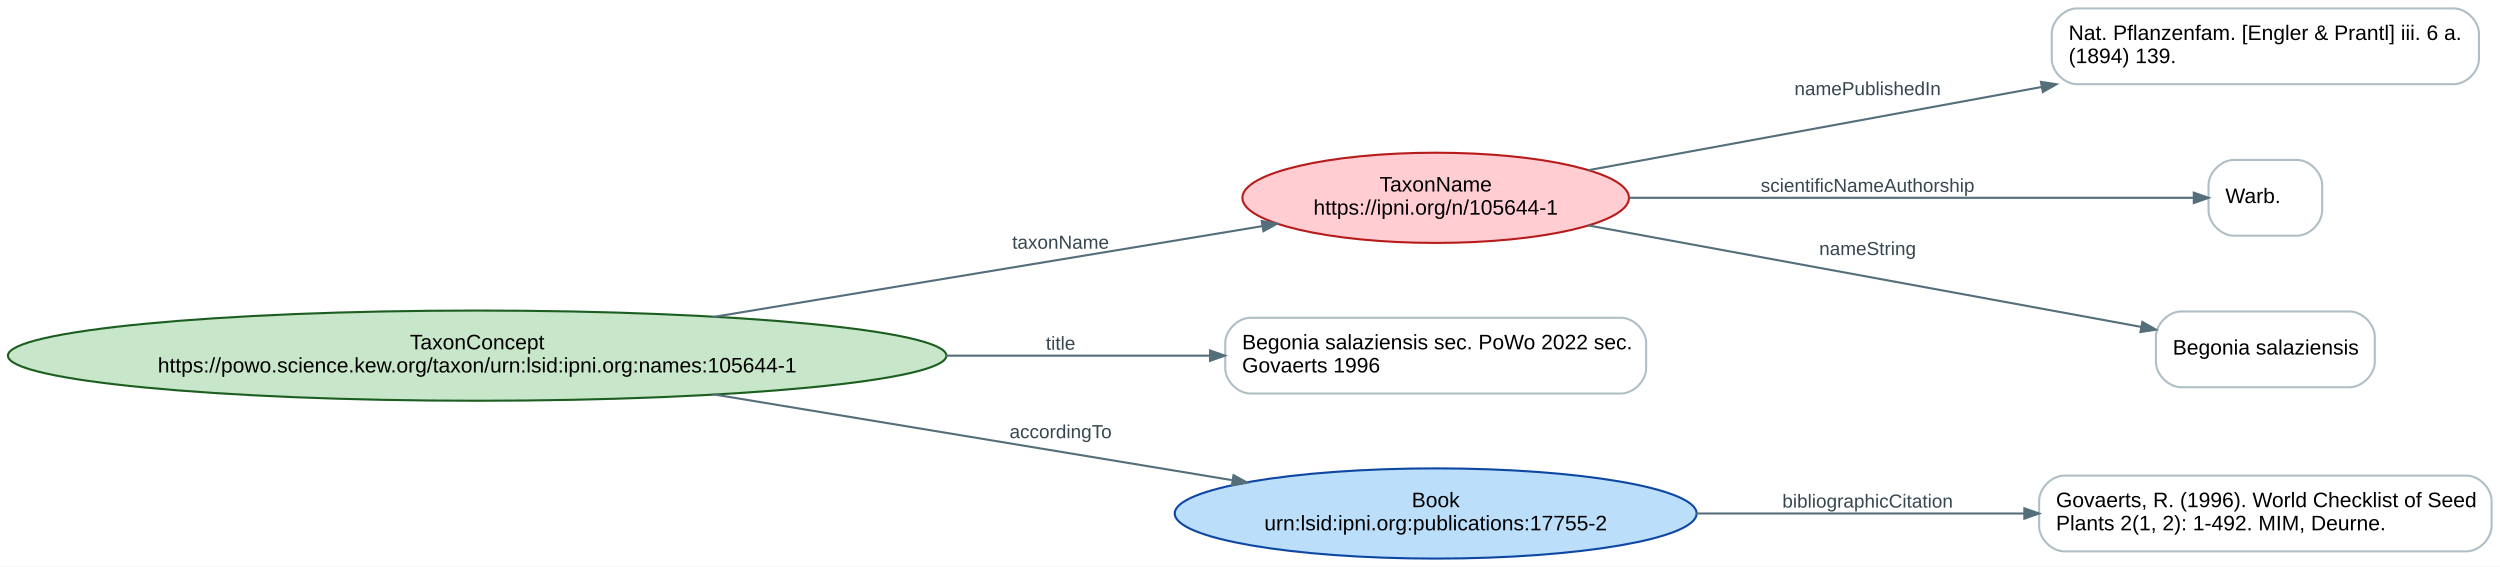
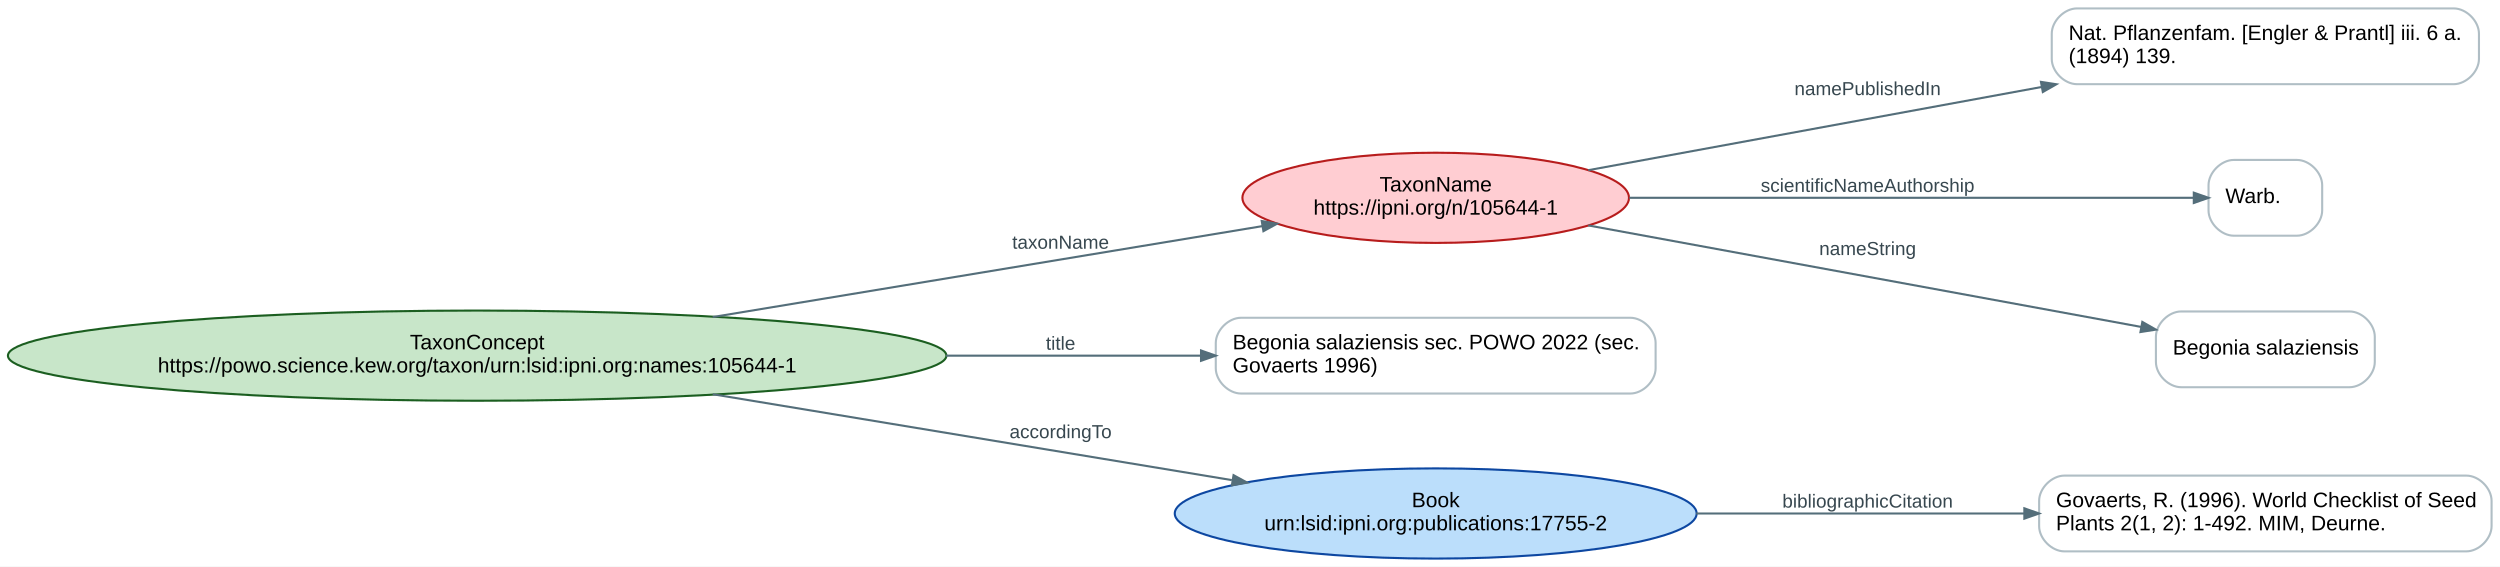
<svg xmlns="http://www.w3.org/2000/svg" width="100%" height="100%" viewBox="0.00 0.00 1187.96 269.21">
  <g id="graph0" class="graph" transform="scale(1 1) rotate(0) translate(4 265.21)">
    <polygon fill="white" stroke="transparent" points="-4,4 -4,-265.21 1183.96,-265.21 1183.96,4 -4,4" />
    <g id="node1" class="node">
      <ellipse fill="#ffcdd2" stroke="#b71c1c" cx="678.22" cy="-171.21" rx="91.85" ry="21.43" />
      <text text-anchor="middle" x="678.22" y="-174.21" font-family="Arial,Helvetica" font-size="10.00">TaxonName</text>
      <text text-anchor="middle" x="678.22" y="-163.21" font-family="Arial,Helvetica" font-size="10.00">https://ipni.org/n/105644-1</text>
    </g>
    <g id="node2" class="node">
      <path fill="#ffffff" stroke="#b0bec5" d="M1161.96,-261.21C1161.96,-261.21 982.96,-261.21 982.96,-261.21 976.96,-261.21 970.96,-255.21 970.96,-249.21 970.96,-249.21 970.96,-237.21 970.96,-237.21 970.96,-231.21 976.96,-225.21 982.96,-225.21 982.96,-225.21 1161.96,-225.21 1161.96,-225.21 1167.96,-225.21 1173.96,-231.21 1173.96,-237.21 1173.96,-237.21 1173.96,-249.21 1173.96,-249.21 1173.96,-255.21 1167.96,-261.21 1161.96,-261.21" />
      <text text-anchor="start" x="978.96" y="-246.21" font-family="Arial,Helvetica" font-size="10.00">Nat. Pflanzenfam. [Engler &amp; Prantl] iii. 6 a.</text>
      <text text-anchor="start" x="978.96" y="-235.21" font-family="Arial,Helvetica" font-size="10.00">(1894) 139.</text>
    </g>
    <g id="edge1" class="edge">
      <path fill="none" stroke="#546e7a" d="M750.71,-184.34C810.95,-195.39 897.99,-211.37 966.2,-223.89" />
      <polygon fill="#546e7a" stroke="#546e7a" points="965.83,-226.31 973.16,-225.17 966.72,-221.49 965.83,-226.31" />
      <text text-anchor="middle" x="883.46" y="-220.01" font-family="Arial,Helvetica" font-size="9.00" fill="#37474f">namePublishedIn</text>
    </g>
    <g id="node3" class="node">
      <path fill="#ffffff" stroke="#b0bec5" d="M1087.46,-189.21C1087.46,-189.21 1057.46,-189.21 1057.46,-189.21 1051.46,-189.21 1045.46,-183.21 1045.46,-177.21 1045.46,-177.21 1045.46,-165.21 1045.46,-165.21 1045.46,-159.21 1051.46,-153.21 1057.46,-153.21 1057.46,-153.21 1087.46,-153.21 1087.46,-153.21 1093.46,-153.21 1099.46,-159.21 1099.46,-165.21 1099.46,-165.21 1099.46,-177.21 1099.46,-177.21 1099.46,-183.21 1093.46,-189.21 1087.46,-189.21" />
      <text text-anchor="start" x="1053.46" y="-168.71" font-family="Arial,Helvetica" font-size="10.00">Warb.</text>
    </g>
    <g id="edge2" class="edge">
      <path fill="none" stroke="#546e7a" d="M770.2,-171.21C855.92,-171.21 979.71,-171.21 1038.31,-171.21" />
      <polygon fill="#546e7a" stroke="#546e7a" points="1038.46,-173.66 1045.46,-171.21 1038.46,-168.76 1038.46,-173.66" />
      <text text-anchor="middle" x="883.46" y="-174.01" font-family="Arial,Helvetica" font-size="9.00" fill="#37474f">scientificNameAuthorship</text>
    </g>
    <g id="node4" class="node">
      <path fill="#ffffff" stroke="#b0bec5" d="M1112.46,-117.21C1112.46,-117.21 1032.46,-117.21 1032.46,-117.21 1026.46,-117.21 1020.46,-111.21 1020.46,-105.21 1020.46,-105.21 1020.46,-93.21 1020.46,-93.21 1020.46,-87.21 1026.46,-81.21 1032.46,-81.21 1032.46,-81.21 1112.46,-81.21 1112.46,-81.21 1118.46,-81.21 1124.46,-87.21 1124.46,-93.21 1124.46,-93.21 1124.46,-105.21 1124.46,-105.21 1124.46,-111.21 1118.46,-117.21 1112.46,-117.21" />
      <text text-anchor="start" x="1028.46" y="-96.71" font-family="Arial,Helvetica" font-size="10.00">Begonia salaziensis</text>
    </g>
    <g id="edge3" class="edge">
      <path fill="none" stroke="#546e7a" d="M750.71,-158.09C826.12,-144.25 943.51,-122.7 1013.41,-109.87" />
      <polygon fill="#546e7a" stroke="#546e7a" points="1014,-112.25 1020.44,-108.58 1013.12,-107.43 1014,-112.25" />
      <text text-anchor="middle" x="883.46" y="-144.01" font-family="Arial,Helvetica" font-size="9.00" fill="#37474f">nameString</text>
    </g>
    <g id="node5" class="node">
      <ellipse fill="#c8e6c9" stroke="#1b5e20" cx="222.74" cy="-96.21" rx="222.98" ry="21.43" />
      <text text-anchor="middle" x="222.74" y="-99.21" font-family="Arial,Helvetica" font-size="10.00">TaxonConcept</text>
      <text text-anchor="middle" x="222.74" y="-88.21" font-family="Arial,Helvetica" font-size="10.00">https://powo.science.kew.org/taxon/urn:lsid:ipni.org:names:105644-1</text>
    </g>
    <g id="edge6" class="edge">
      <path fill="none" stroke="#546e7a" d="M334.67,-114.56C415.45,-127.92 523.03,-145.71 595.92,-157.77" />
      <polygon fill="#546e7a" stroke="#546e7a" points="595.56,-160.19 602.87,-158.92 596.36,-155.36 595.56,-160.19" />
      <text text-anchor="middle" x="499.98" y="-147.01" font-family="Arial,Helvetica" font-size="9.00" fill="#37474f">taxonName</text>
    </g>
    <g id="node6" class="node">
-       <path fill="#ffffff" stroke="#b0bec5" d="M766.22,-114.21C766.22,-114.21 590.22,-114.21 590.22,-114.21 584.22,-114.21 578.22,-108.21 578.22,-102.21 578.22,-102.21 578.22,-90.21 578.22,-90.21 578.22,-84.21 584.22,-78.21 590.22,-78.21 590.22,-78.21 766.22,-78.21 766.22,-78.21 772.22,-78.21 778.22,-84.21 778.22,-90.21 778.22,-90.21 778.22,-102.21 778.22,-102.21 778.22,-108.21 772.22,-114.21 766.22,-114.21" />
-       <text text-anchor="start" x="586.22" y="-99.21" font-family="Arial,Helvetica" font-size="10.00">Begonia salaziensis sec. PoWo 2022 sec.</text>
-       <text text-anchor="start" x="586.22" y="-88.21" font-family="Arial,Helvetica" font-size="10.00">Govaerts 1996</text>
+       <path fill="#ffffff" stroke="#b0bec5" d="M770.72,-114.21C770.72,-114.21 585.72,-114.21 585.72,-114.21 579.72,-114.21 573.72,-108.21 573.72,-102.21 573.72,-102.21 573.72,-90.21 573.72,-90.21 573.72,-84.21 579.72,-78.21 585.72,-78.21 585.72,-78.21 770.72,-78.21 770.72,-78.21 776.72,-78.21 782.72,-84.21 782.72,-90.21 782.72,-90.21 782.72,-102.21 782.72,-102.21 782.72,-108.21 776.72,-114.21 770.72,-114.21" />
+       <text text-anchor="start" x="581.72" y="-99.21" font-family="Arial,Helvetica" font-size="10.00">Begonia salaziensis sec. POWO 2022 (sec.</text>
+       <text text-anchor="start" x="581.72" y="-88.21" font-family="Arial,Helvetica" font-size="10.00">Govaerts 1996)</text>
    </g>
    <g id="edge4" class="edge">
-       <path fill="none" stroke="#546e7a" d="M445.5,-96.21C489.09,-96.21 532.93,-96.21 570.56,-96.21" />
-       <polygon fill="#546e7a" stroke="#546e7a" points="571,-98.66 578,-96.21 571,-93.76 571,-98.66" />
+       <path fill="none" stroke="#546e7a" d="M445.5,-96.21C487.51,-96.21 529.75,-96.21 566.44,-96.21" />
+       <polygon fill="#546e7a" stroke="#546e7a" points="566.71,-98.66 573.71,-96.21 566.71,-93.76 566.71,-98.66" />
      <text text-anchor="middle" x="499.98" y="-99.01" font-family="Arial,Helvetica" font-size="9.00" fill="#37474f">title</text>
    </g>
    <g id="node7" class="node">
      <ellipse fill="#bbdefb" stroke="#0d47a1" cx="678.22" cy="-21.21" rx="123.99" ry="21.43" />
      <text text-anchor="middle" x="678.22" y="-24.21" font-family="Arial,Helvetica" font-size="10.00">Book</text>
      <text text-anchor="middle" x="678.22" y="-13.21" font-family="Arial,Helvetica" font-size="10.00">urn:lsid:ipni.org:publications:17755-2</text>
    </g>
    <g id="edge5" class="edge">
      <path fill="none" stroke="#546e7a" d="M334.67,-77.87C410.22,-65.37 509.21,-49 581.34,-37.07" />
      <polygon fill="#546e7a" stroke="#546e7a" points="582.16,-39.42 588.67,-35.86 581.36,-34.58 582.16,-39.42" />
      <text text-anchor="middle" x="499.98" y="-57.01" font-family="Arial,Helvetica" font-size="9.00" fill="#37474f">accordingTo</text>
    </g>
    <g id="node8" class="node">
      <path fill="#ffffff" stroke="#b0bec5" d="M1167.96,-39.21C1167.96,-39.21 976.96,-39.21 976.96,-39.21 970.96,-39.21 964.96,-33.21 964.96,-27.21 964.96,-27.21 964.96,-15.21 964.96,-15.21 964.96,-9.21 970.96,-3.21 976.96,-3.21 976.96,-3.21 1167.96,-3.21 1167.96,-3.21 1173.96,-3.21 1179.96,-9.21 1179.96,-15.21 1179.96,-15.21 1179.96,-27.21 1179.96,-27.21 1179.96,-33.21 1173.96,-39.21 1167.96,-39.21" />
      <text text-anchor="start" x="972.96" y="-24.21" font-family="Arial,Helvetica" font-size="10.00">Govaerts, R. (1996). World Checklist of Seed</text>
      <text text-anchor="start" x="972.96" y="-13.21" font-family="Arial,Helvetica" font-size="10.00">Plants 2(1, 2): 1-492. MIM, Deurne.</text>
    </g>
    <g id="edge7" class="edge">
      <path fill="none" stroke="#546e7a" d="M801.98,-21.21C851.78,-21.21 908.96,-21.21 957.79,-21.21" />
      <polygon fill="#546e7a" stroke="#546e7a" points="957.94,-23.66 964.94,-21.21 957.94,-18.76 957.94,-23.66" />
      <text text-anchor="middle" x="883.46" y="-24.01" font-family="Arial,Helvetica" font-size="9.00" fill="#37474f">bibliographicCitation</text>
    </g>
  </g>
</svg>
